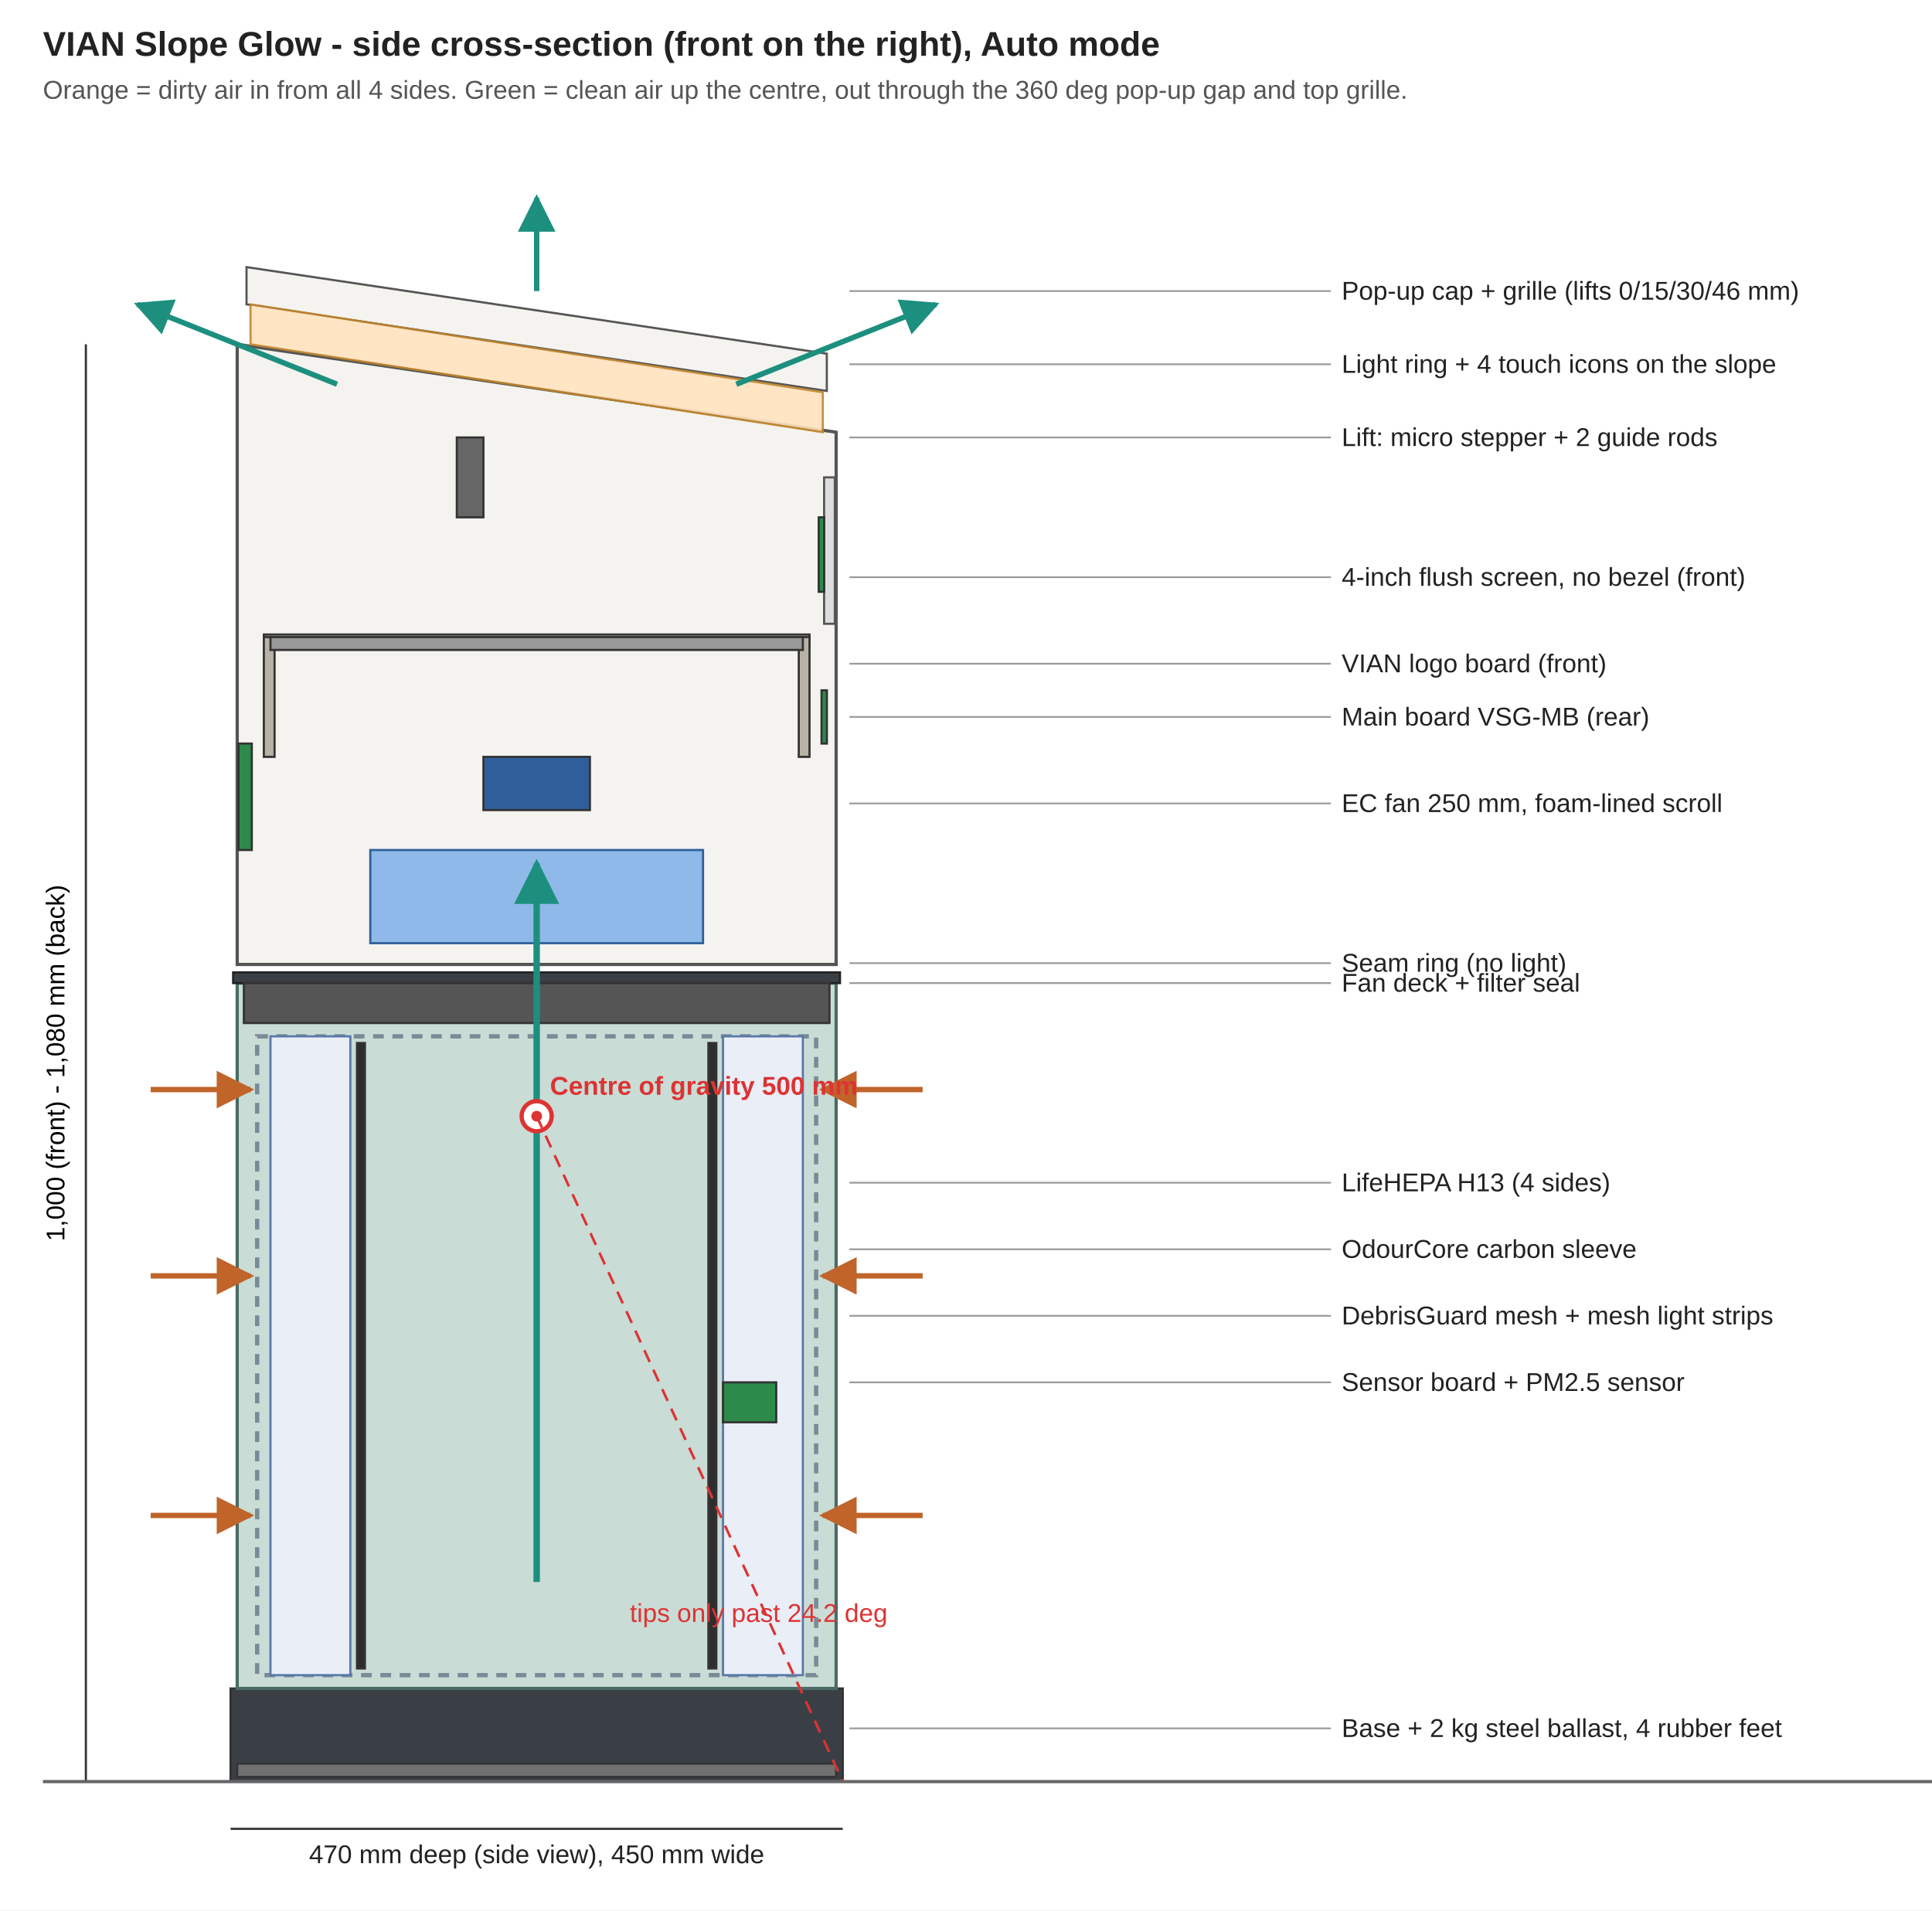
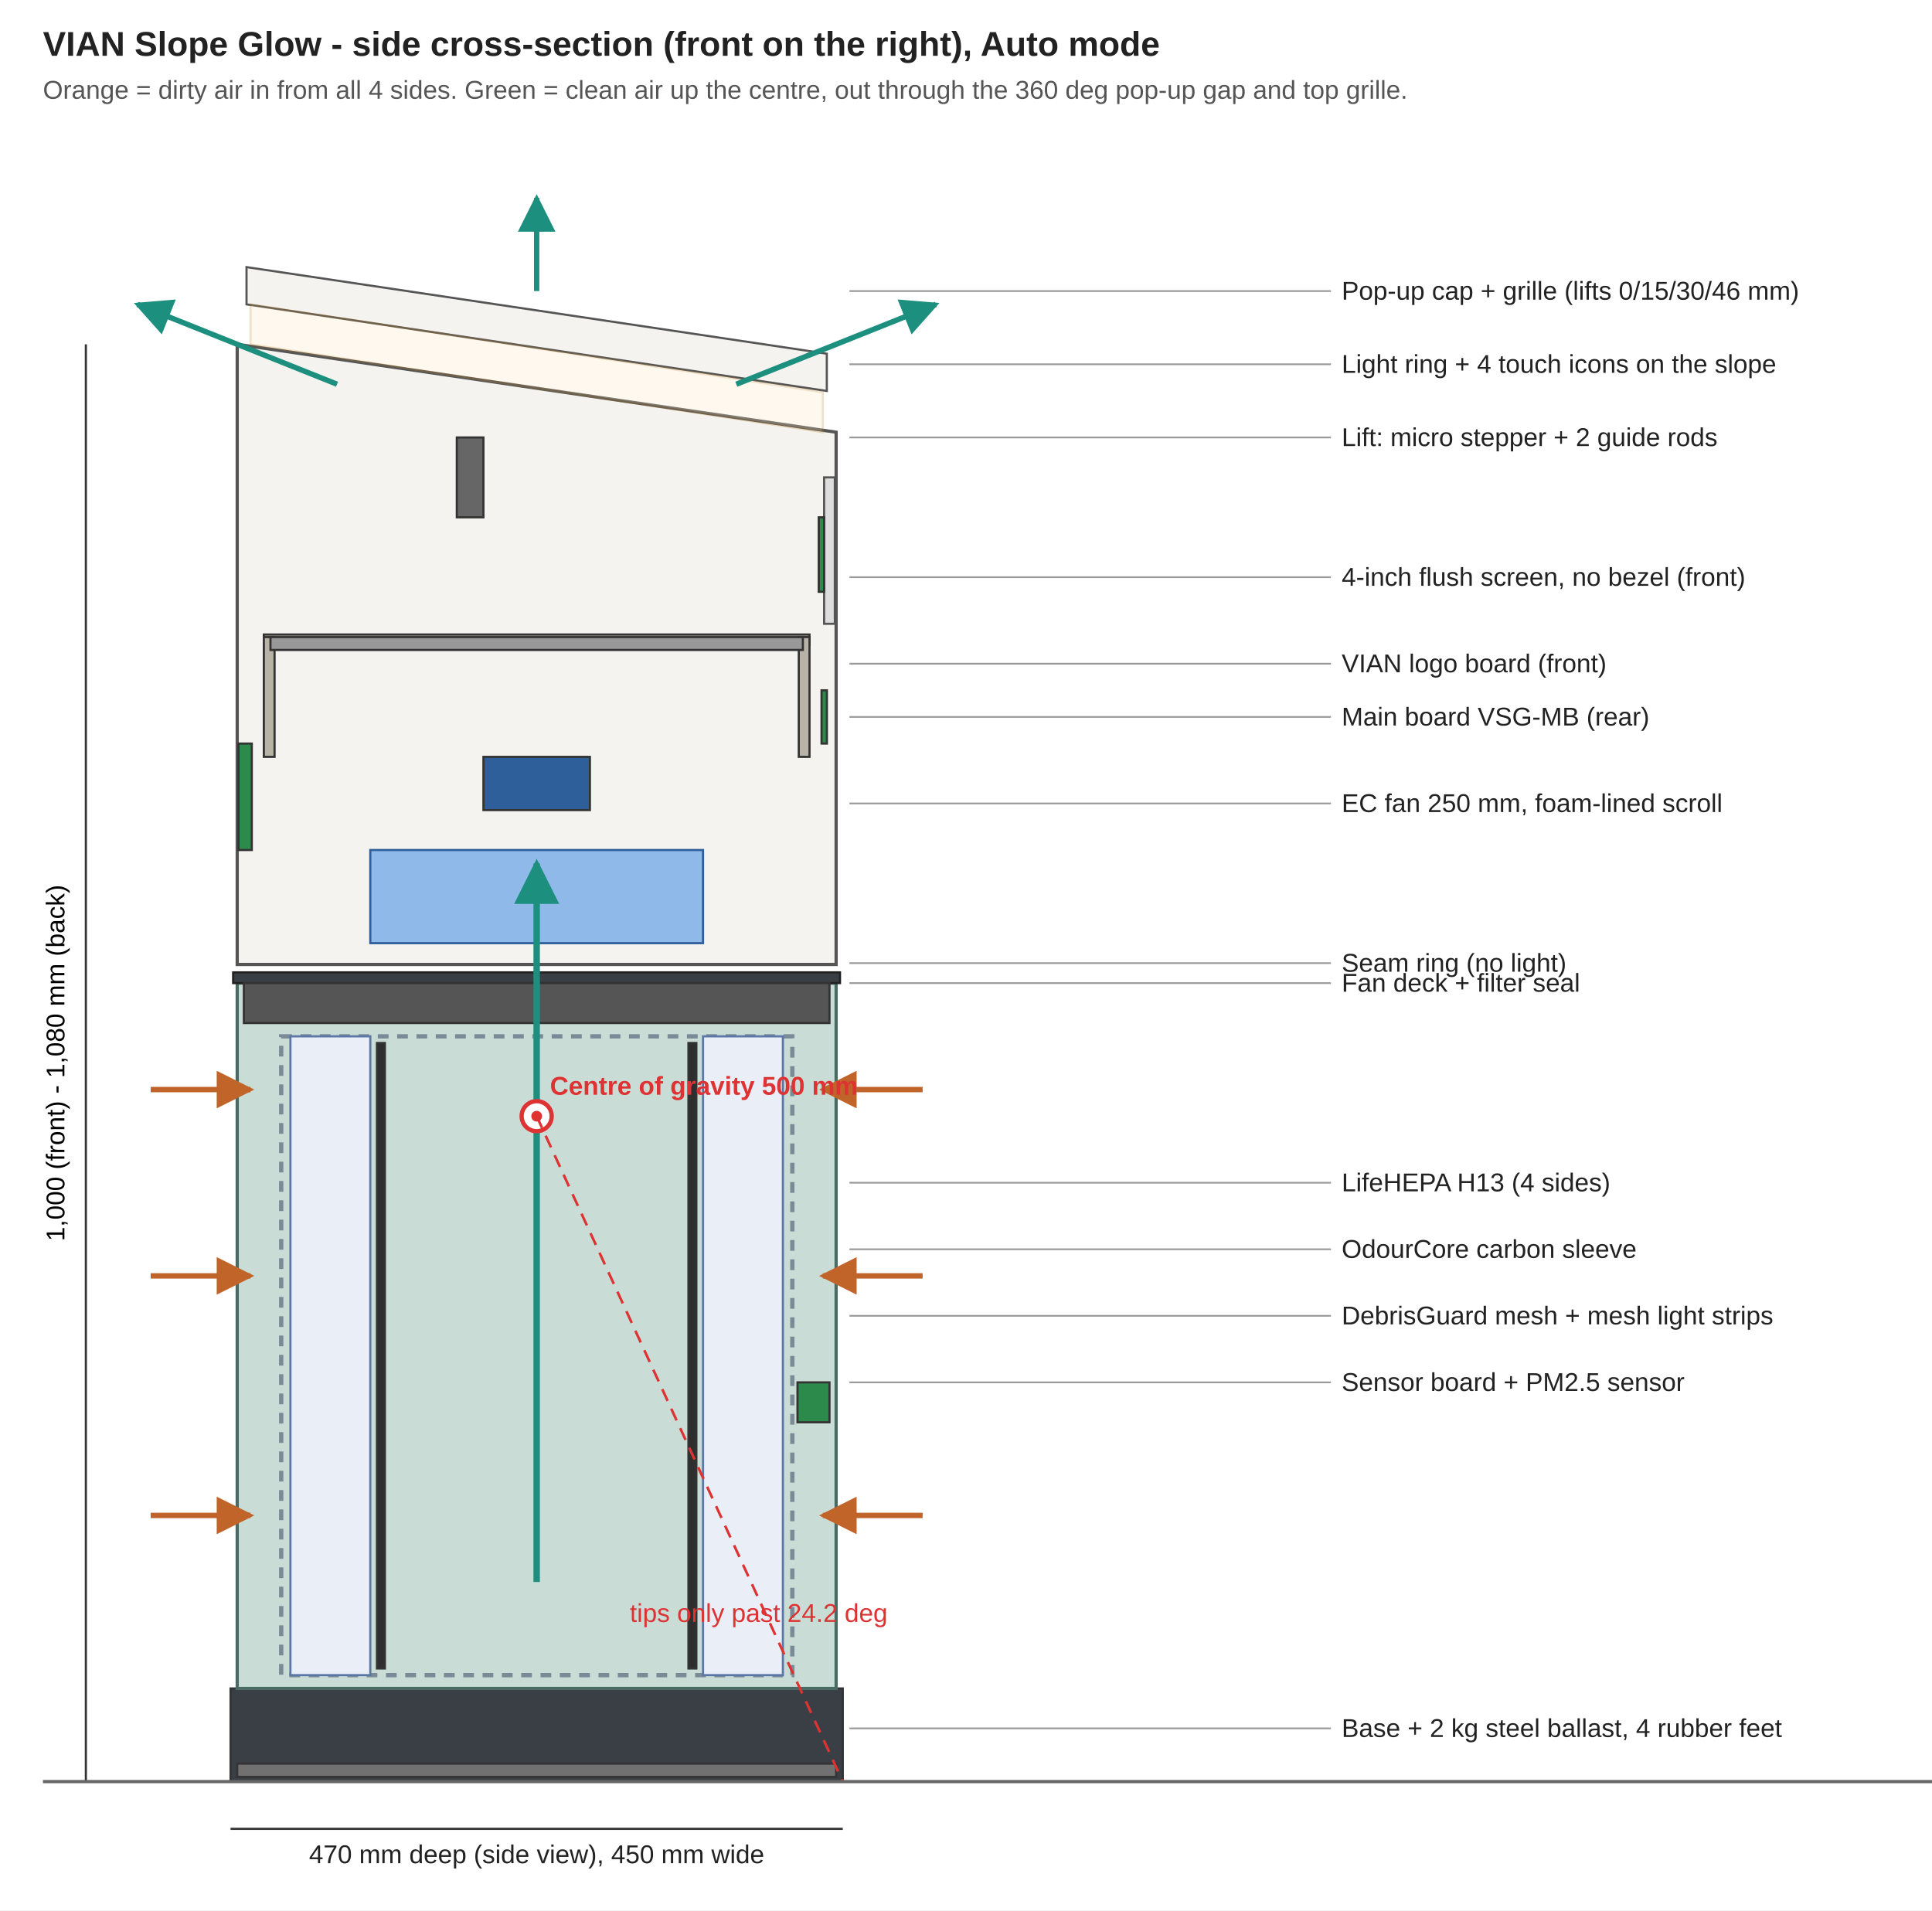
<svg xmlns="http://www.w3.org/2000/svg" viewBox="0 0 900 890" font-family="Segoe UI, Arial, sans-serif" font-size="12">
  <rect width="900" height="890" fill="#fff" />
  <defs>
    <marker id="ar" viewBox="0 0 10 10" refX="9" refY="5" markerWidth="7" markerHeight="7" orient="auto">
      <path d="M0,0 L10,5 L0,10 z" fill="#1d8f7f" />
    </marker>
    <marker id="ad" viewBox="0 0 10 10" refX="9" refY="5" markerWidth="7" markerHeight="7" orient="auto">
      <path d="M0,0 L10,5 L0,10 z" fill="#c0642a" />
    </marker>
  </defs>
  <rect x="107.4" y="786.6" width="285.2" height="43.4" rx="0" fill="#3a3f45" stroke="#333" stroke-width="1" />
  <rect x="110.5" y="821.6" width="279.0" height="6.2" rx="0" fill="#777" stroke="#333" stroke-width="1" opacity=".9" />
  <rect x="110.5" y="458.0" width="279.0" height="328.6" rx="0" fill="#c9dcd6" stroke="#4a6b63" stroke-width="1.5" />
  <rect x="108.6" y="453.0" width="282.7" height="5.0" rx="0" fill="#3a3f45" stroke="#222" stroke-width="1" />
  <polygon points="110.5,449.32 389.5,449.32 389.5,201.354 110.5,160.4" fill="#f4f3ef" stroke="#555" stroke-width="1.5" />
  <polygon points="114.84,141.8 385.16,182.134 385.16,164.774 114.84,124.44" fill="#f4f3ef" stroke="#555" />
-   <polygon points="116.7,160.4 383.3,201.354 383.3,182.754 116.7,141.8" fill="#ffe2bd" stroke="#c0842a" opacity=".9" />
-   <rect x="119.8" y="482.8" width="260.4" height="297.6" rx="0" fill="none" stroke="#7a8a96" stroke-width="2" stroke-dasharray="5 4" />
-   <rect x="126.0" y="482.8" width="37.2" height="297.6" rx="0" fill="#e9eef7" stroke="#5a77a8" stroke-width="1" />
-   <rect x="336.8" y="482.8" width="37.2" height="297.6" rx="0" fill="#e9eef7" stroke="#5a77a8" stroke-width="1" />
-   <rect x="166.3" y="485.9" width="3.7" height="291.4" rx="0" fill="#2e2e2e" stroke="#333" stroke-width="1" />
-   <rect x="330.0" y="485.9" width="3.7" height="291.4" rx="0" fill="#2e2e2e" stroke="#333" stroke-width="1" />
+   <polygon points="116.7,160.4 383.3,201.354 383.3,182.754 116.7,141.8" fill="#ffe2bd" stroke="#c0842a" opacity=".25" />
+   <rect x="131.0" y="482.8" width="238.1" height="297.6" rx="0" fill="none" stroke="#7a8a96" stroke-width="2" stroke-dasharray="5 4" />
+   <rect x="135.3" y="482.8" width="37.2" height="297.6" rx="0" fill="#e9eef7" stroke="#5a77a8" stroke-width="1" />
+   <rect x="327.5" y="482.8" width="37.2" height="297.6" rx="0" fill="#e9eef7" stroke="#5a77a8" stroke-width="1" />
+   <rect x="175.6" y="485.9" width="3.7" height="291.4" rx="0" fill="#2e2e2e" stroke="#333" stroke-width="1" />
+   <rect x="320.7" y="485.9" width="3.7" height="291.4" rx="0" fill="#2e2e2e" stroke="#333" stroke-width="1" />
  <rect x="113.6" y="458.0" width="272.8" height="18.6" rx="0" fill="#555" stroke="#333" stroke-width="1" />
  <rect x="172.5" y="396.0" width="155.0" height="43.4" rx="0" fill="#8fb9e8" stroke="#2f5f9a" stroke-width="1" />
  <rect x="122.9" y="295.6" width="254.2" height="5.0" rx="0" fill="#b9b2a6" stroke="#333" stroke-width="1" />
  <rect x="122.9" y="296.8" width="5.0" height="55.8" rx="0" fill="#b9b2a6" stroke="#333" stroke-width="1" />
  <rect x="372.1" y="296.8" width="5.0" height="55.8" rx="0" fill="#b9b2a6" stroke="#333" stroke-width="1" />
  <rect x="225.2" y="352.6" width="49.6" height="24.8" rx="0" fill="#2f5f9a" stroke="#333" stroke-width="1" />
  <rect x="126.0" y="296.8" width="248.0" height="6.0" rx="0" fill="#999" stroke="#333" stroke-width="1" />
  <rect x="111.1" y="346.4" width="6.2" height="49.6" rx="0" fill="#2c8a4b" stroke="#333" stroke-width="1" />
  <rect x="383.9" y="222.4" width="5.0" height="68.2" rx="0" fill="#ddd" stroke="#555" stroke-width="1" />
  <rect x="381.4" y="241.0" width="2.5" height="34.7" rx="0" fill="#2c8a4b" stroke="#333" stroke-width="1" />
  <rect x="382.7" y="321.6" width="2.5" height="24.8" rx="0" fill="#2c8a4b" stroke="#333" stroke-width="1" />
  <rect x="212.8" y="203.8" width="12.4" height="37.2" rx="0" fill="#666" stroke="#333" stroke-width="1" />
-   <rect x="336.8" y="644.0" width="24.8" height="18.6" rx="0" fill="#2c8a4b" stroke="#333" stroke-width="1" />
+   <rect x="371.5" y="644.0" width="14.9" height="18.6" rx="0" fill="#2c8a4b" stroke="#333" stroke-width="1" />
  <line x1="70.2" y1="706.0" x2="116.7" y2="706.0" stroke="#c0642a" stroke-width="2.5" marker-end="url(#ad)" />
  <line x1="429.8" y1="706.0" x2="383.3" y2="706.0" stroke="#c0642a" stroke-width="2.5" marker-end="url(#ad)" />
  <line x1="70.2" y1="594.4" x2="116.7" y2="594.4" stroke="#c0642a" stroke-width="2.5" marker-end="url(#ad)" />
  <line x1="429.8" y1="594.4" x2="383.3" y2="594.4" stroke="#c0642a" stroke-width="2.5" marker-end="url(#ad)" />
  <line x1="70.2" y1="507.6" x2="116.7" y2="507.6" stroke="#c0642a" stroke-width="2.5" marker-end="url(#ad)" />
  <line x1="429.8" y1="507.6" x2="383.3" y2="507.6" stroke="#c0642a" stroke-width="2.5" marker-end="url(#ad)" />
  <line x1="250.0" y1="737.0" x2="250.0" y2="402.2" stroke="#1d8f7f" stroke-width="3" marker-end="url(#ar)" />
  <line x1="157.0" y1="179.0" x2="64.0" y2="141.8" stroke="#1d8f7f" stroke-width="2.5" marker-end="url(#ar)" />
  <line x1="343.0" y1="179.0" x2="436.0" y2="141.8" stroke="#1d8f7f" stroke-width="2.5" marker-end="url(#ar)" />
  <line x1="250.0" y1="135.6" x2="250.0" y2="92.2" stroke="#1d8f7f" stroke-width="2.5" marker-end="url(#ar)" />
  <circle cx="250.0" cy="520.0" r="7" fill="#fff" stroke="#d33" stroke-width="2" />
  <circle cx="250.0" cy="520.0" r="2.5" fill="#d33" />
  <line x1="250.0" y1="520.0" x2="392.6" y2="830.0" stroke="#d33" stroke-width="1.2" stroke-dasharray="6 4" />
  <text x="256.2" y="510.0" font-size="12" text-anchor="start" fill="#d33" font-weight="700">Centre of gravity 500 mm</text>
  <text x="293.4" y="755.6" font-size="12" text-anchor="start" fill="#d33" font-weight="400">tips only past 24.2 deg</text>
  <line x1="395.7" y1="135.6" x2="620.0" y2="135.6" stroke="#999" stroke-width="0.8" />
  <text x="625.0" y="139.6" font-size="12" text-anchor="start" fill="#222" font-weight="400">Pop-up cap + grille (lifts 0/15/30/46 mm)</text>
  <line x1="395.7" y1="169.7" x2="620.0" y2="169.7" stroke="#999" stroke-width="0.8" />
  <text x="625.0" y="173.7" font-size="12" text-anchor="start" fill="#222" font-weight="400">Light ring + 4 touch icons on the slope</text>
  <line x1="395.7" y1="203.8" x2="620.0" y2="203.8" stroke="#999" stroke-width="0.8" />
  <text x="625.0" y="207.8" font-size="12" text-anchor="start" fill="#222" font-weight="400">Lift: micro stepper + 2 guide rods</text>
  <line x1="395.7" y1="268.9" x2="620.0" y2="268.9" stroke="#999" stroke-width="0.8" />
  <text x="625.0" y="272.9" font-size="12" text-anchor="start" fill="#222" font-weight="400">4-inch flush screen, no bezel (front)</text>
  <line x1="395.7" y1="309.2" x2="620.0" y2="309.2" stroke="#999" stroke-width="0.8" />
  <text x="625.0" y="313.2" font-size="12" text-anchor="start" fill="#222" font-weight="400">VIAN logo board (front)</text>
  <line x1="395.7" y1="334.0" x2="620.0" y2="334.0" stroke="#999" stroke-width="0.8" />
  <text x="625.0" y="338.0" font-size="12" text-anchor="start" fill="#222" font-weight="400">Main board VSG-MB (rear)</text>
  <line x1="395.7" y1="374.3" x2="620.0" y2="374.3" stroke="#999" stroke-width="0.8" />
  <text x="625.0" y="378.3" font-size="12" text-anchor="start" fill="#222" font-weight="400">EC fan 250 mm, foam-lined scroll</text>
  <line x1="395.7" y1="448.7" x2="620.0" y2="448.7" stroke="#999" stroke-width="0.8" />
  <text x="625.0" y="452.7" font-size="12" text-anchor="start" fill="#222" font-weight="400">Seam ring (no light)</text>
  <line x1="395.7" y1="458.0" x2="620.0" y2="458.0" stroke="#999" stroke-width="0.8" />
  <text x="625.0" y="462.0" font-size="12" text-anchor="start" fill="#222" font-weight="400">Fan deck + filter seal</text>
  <line x1="395.7" y1="551.0" x2="620.0" y2="551.0" stroke="#999" stroke-width="0.8" />
  <text x="625.0" y="555.0" font-size="12" text-anchor="start" fill="#222" font-weight="400">LifeHEPA H13 (4 sides)</text>
  <line x1="395.7" y1="582.0" x2="620.0" y2="582.0" stroke="#999" stroke-width="0.8" />
  <text x="625.0" y="586.0" font-size="12" text-anchor="start" fill="#222" font-weight="400">OdourCore carbon sleeve</text>
  <line x1="395.7" y1="613.0" x2="620.0" y2="613.0" stroke="#999" stroke-width="0.8" />
  <text x="625.0" y="617.0" font-size="12" text-anchor="start" fill="#222" font-weight="400">DebrisGuard mesh + mesh light strips</text>
  <line x1="395.7" y1="644.0" x2="620.0" y2="644.0" stroke="#999" stroke-width="0.8" />
  <text x="625.0" y="648.0" font-size="12" text-anchor="start" fill="#222" font-weight="400">Sensor board + PM2.5 sensor</text>
  <line x1="395.7" y1="805.2" x2="620.0" y2="805.2" stroke="#999" stroke-width="0.8" />
  <text x="625.0" y="809.2" font-size="12" text-anchor="start" fill="#222" font-weight="400">Base + 2 kg steel ballast, 4 rubber feet</text>
  <line x1="40.0" y1="830.0" x2="40.0" y2="160.4" stroke="#333" stroke-width="1" />
  <text x="30" y="495.2" font-size="12" transform="rotate(-90 30 495.2)" text-anchor="middle">1,000 (front) - 1,080 mm (back)</text>
  <line x1="107.4" y1="852.0" x2="392.6" y2="852.0" stroke="#333" stroke-width="1" />
  <text x="250.0" y="868.0" font-size="12" text-anchor="middle" fill="#222" font-weight="400">470 mm deep (side view), 450 mm wide</text>
  <line x1="20.0" y1="830.0" x2="900.0" y2="830.0" stroke="#666" stroke-width="1.5" />
  <text x="20.0" y="26.0" font-size="16" text-anchor="start" fill="#222" font-weight="700">VIAN Slope Glow - side cross-section (front on the right), Auto mode</text>
  <text x="20.0" y="46.0" font-size="12" text-anchor="start" fill="#555" font-weight="400">Orange = dirty air in from all 4 sides. Green = clean air up the centre, out through the 360 deg pop-up gap and top grille.</text>
</svg>
